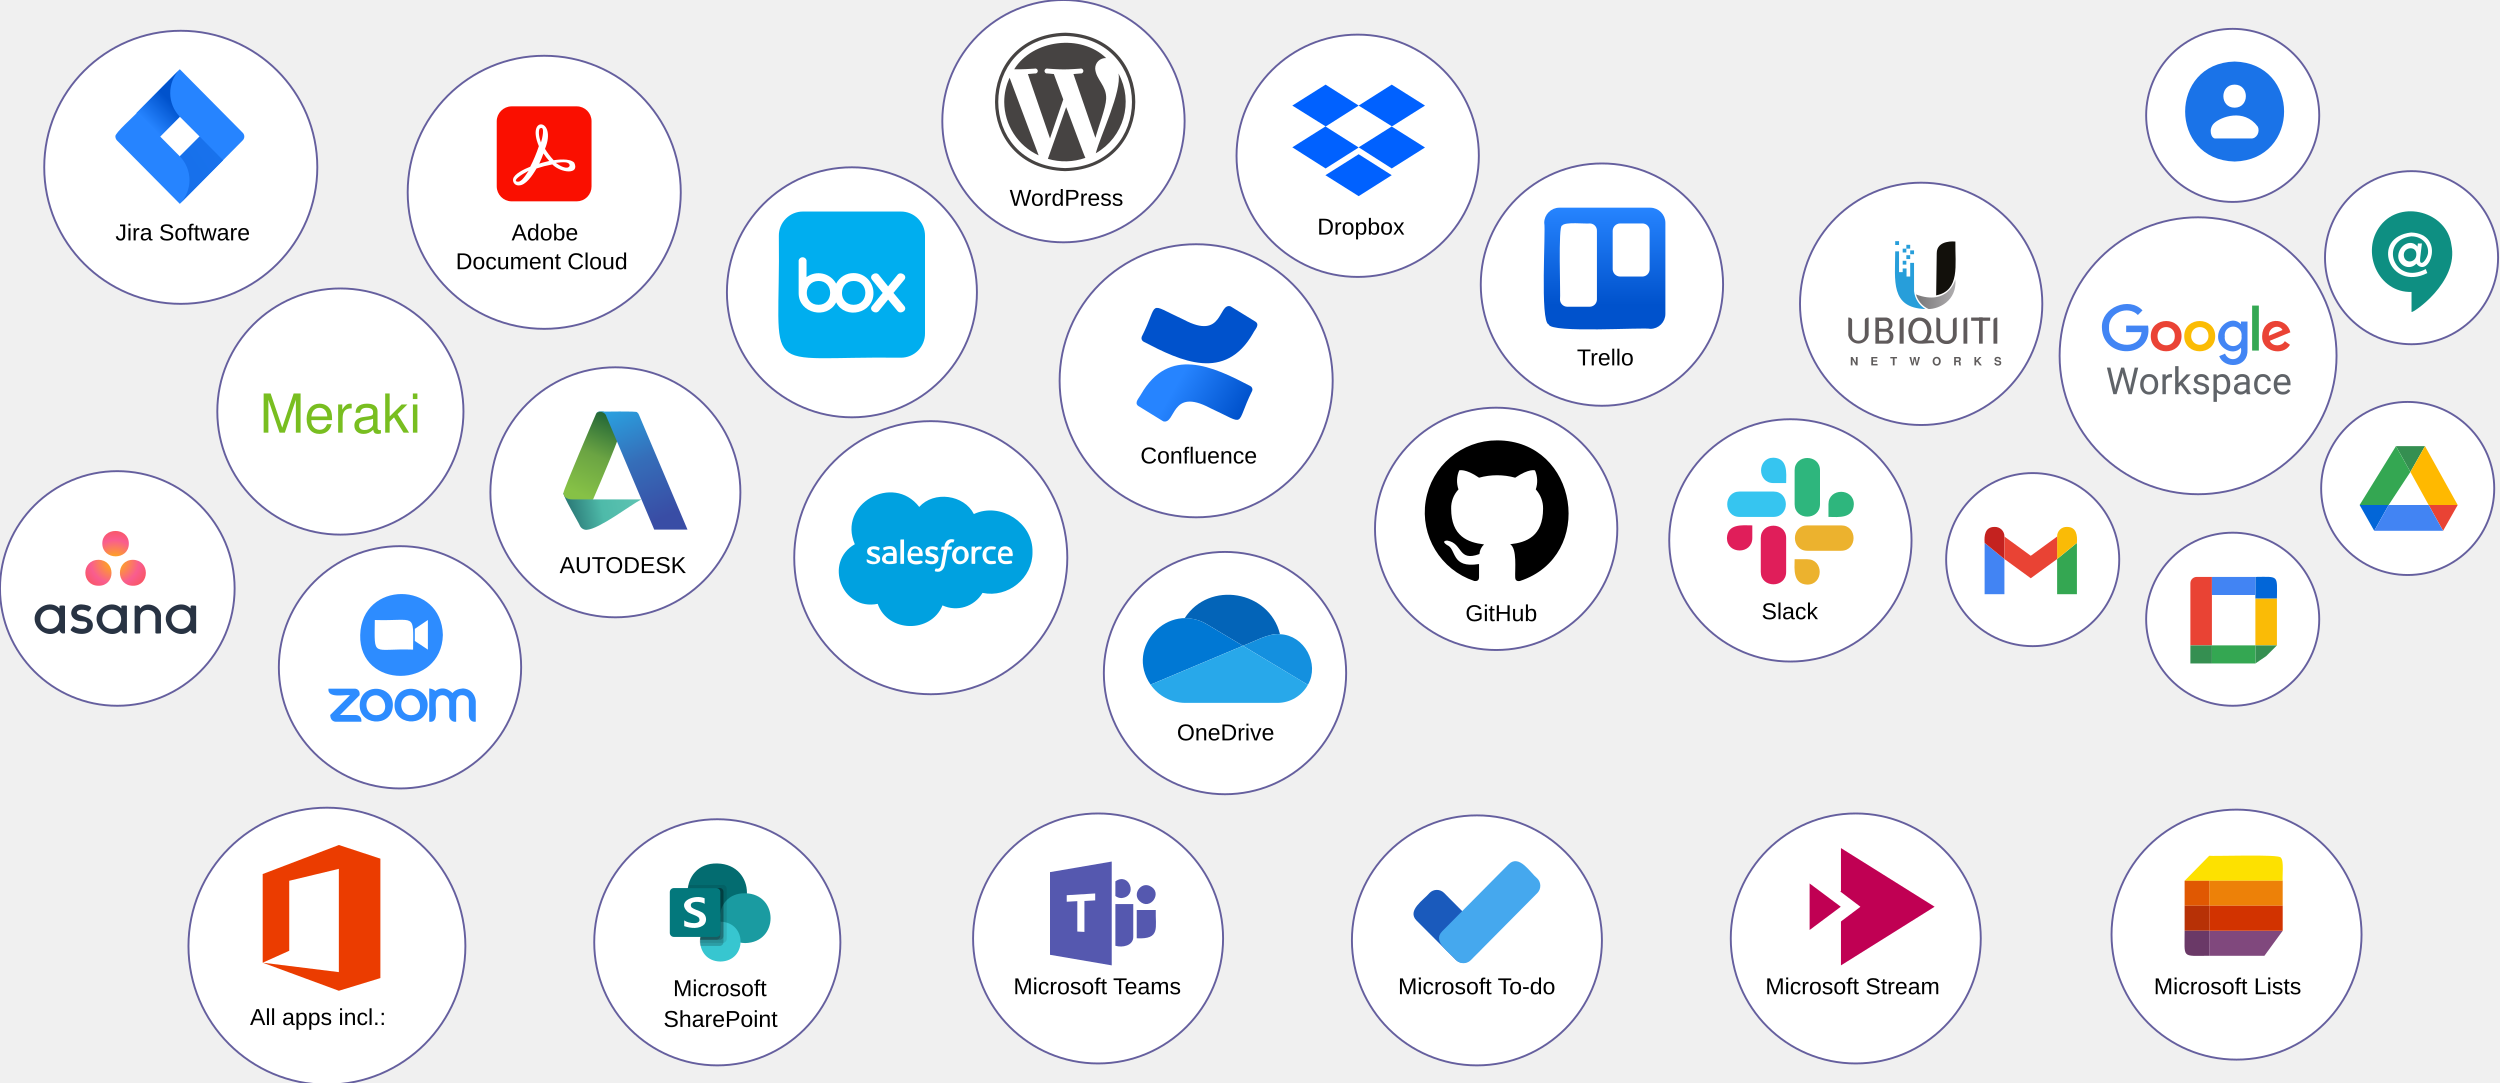
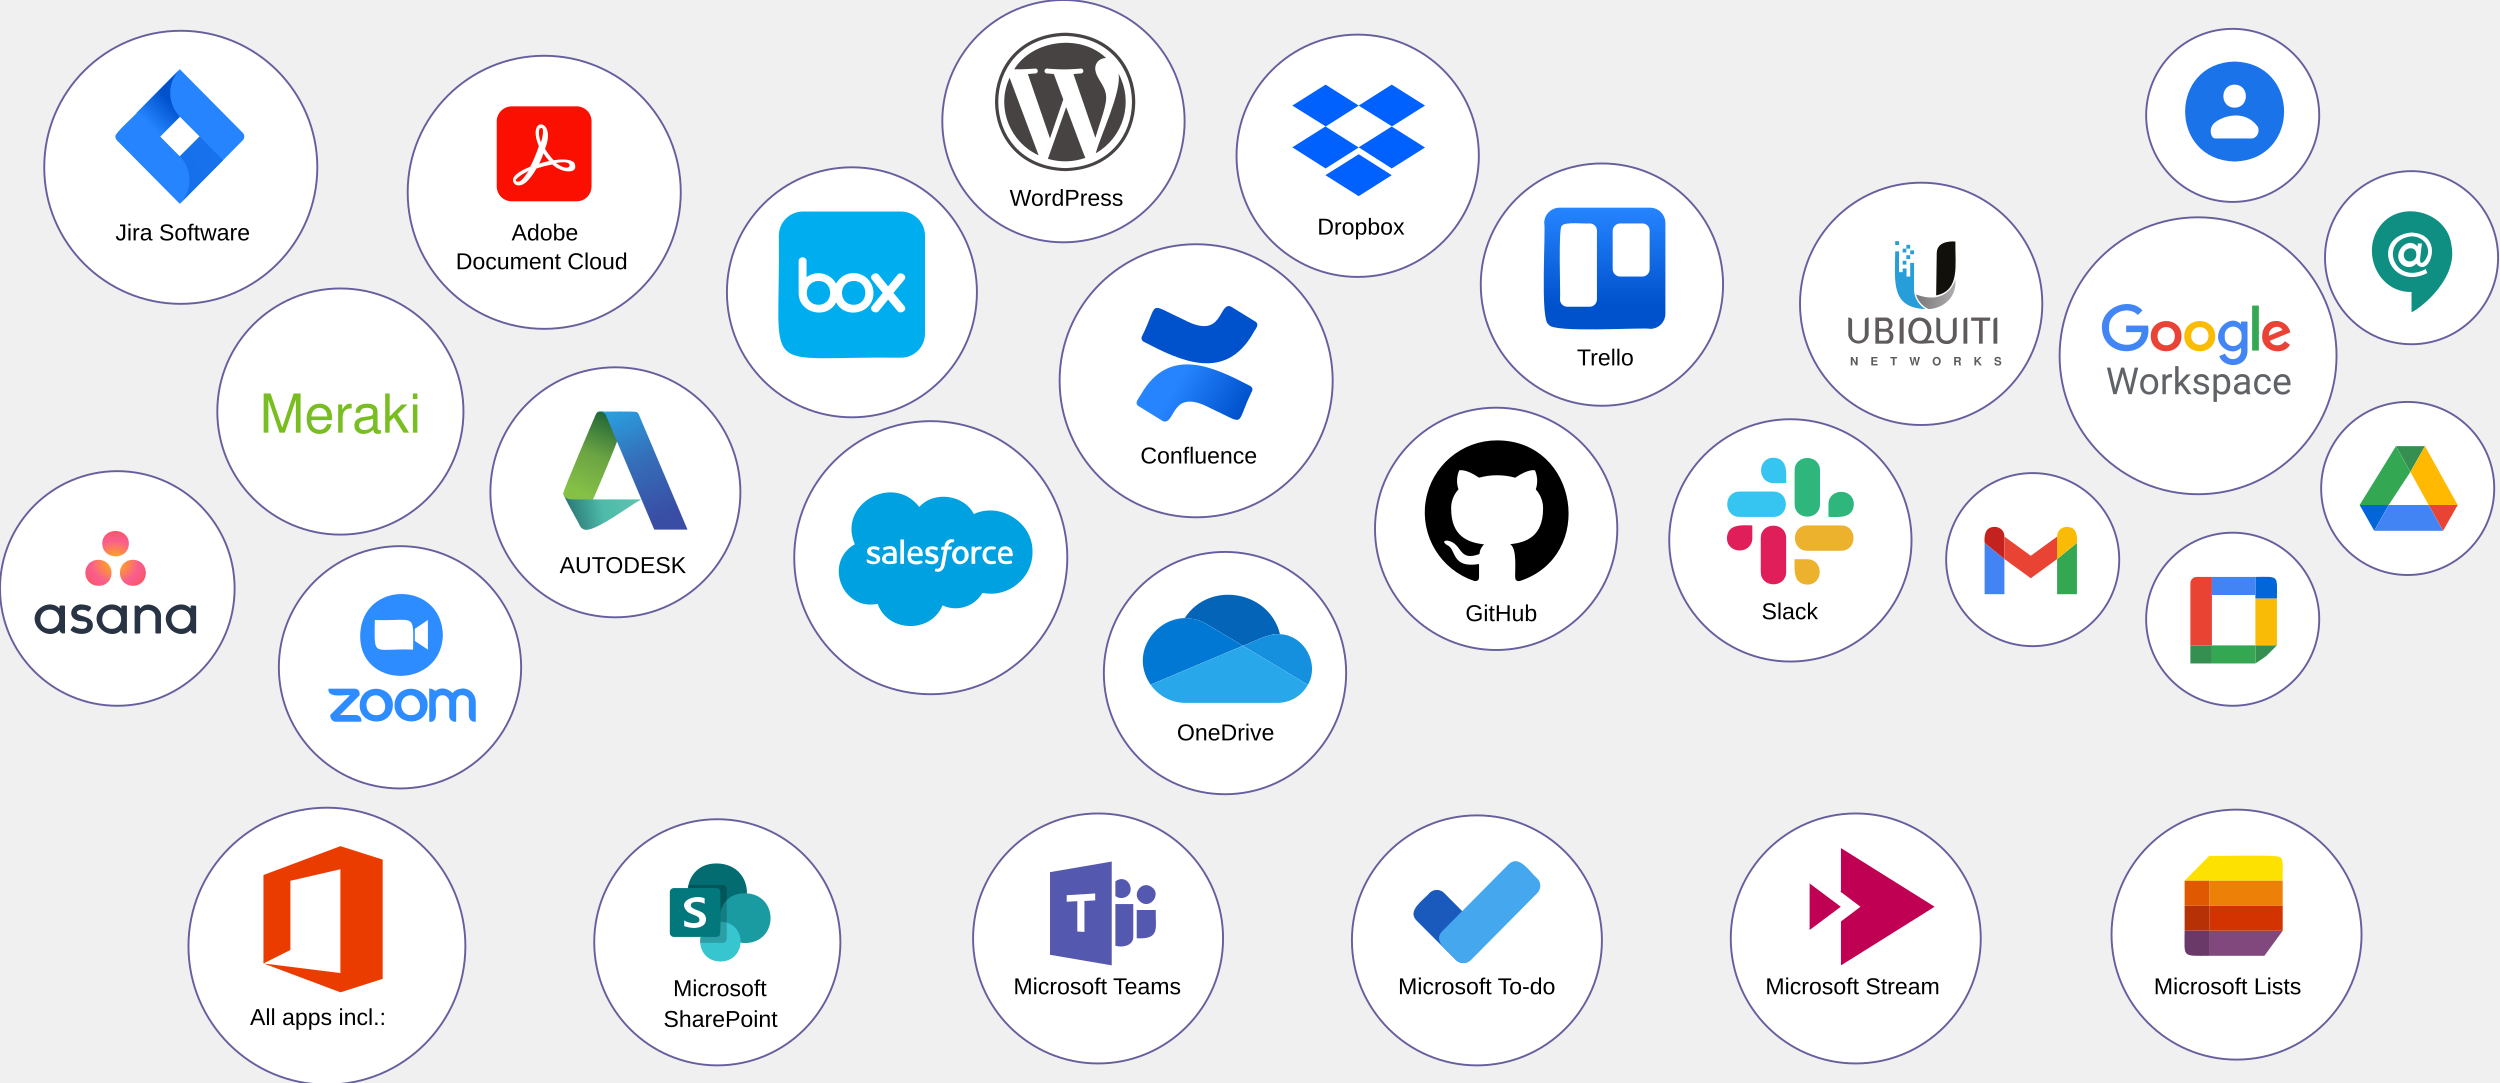
<svg xmlns="http://www.w3.org/2000/svg" xmlns:xlink="http://www.w3.org/1999/xlink" viewBox="0 0 1300 563">
  <defs>
    <linearGradient id="a" x1="650.8" x2="611.4" y1="340.8" y2="363.4" gradientTransform="matrix(1 0 0 -1 0 564)" gradientUnits="userSpaceOnUse">
      <stop stop-color="#0052cc" offset=".2" />
      <stop stop-color="#2684ff" offset="1" />
    </linearGradient>
    <linearGradient id="i" x1="16847" x2="18212" y1="-18227" y2="-19793" xlink:href="#a" />
    <linearGradient id="h" x1="91.7" x2="77.3" y1="513.8" y2="499.5" xlink:href="#a" />
    <linearGradient id="g" x1="-239.3" x2="257.8" y1="258.6" y2="577.6" xlink:href="#a" />
    <linearGradient id="e" x1="295.7" x2="330" y1="297.4" y2="304.2" gradientTransform="matrix(1 0 0 -1 0 564)" gradientUnits="userSpaceOnUse">
      <stop stop-color="#2b7a77" offset="0" />
      <stop stop-color="#4ebaa9" offset=".5" />
      <stop stop-color="#5cc2b1" offset="1" />
    </linearGradient>
    <linearGradient id="d" x1="318" x2="301" y1="347.3" y2="307.3" gradientTransform="matrix(1 0 0 -1 0 564)" gradientUnits="userSpaceOnUse">
      <stop stop-color="#236736" offset="0" />
      <stop stop-color="#6ba443" offset=".5" />
      <stop stop-color="#86c146" offset="1" />
    </linearGradient>
    <linearGradient id="c" x1="318.6" x2="343.6" y1="354.1" y2="294.5" gradientTransform="matrix(1 0 0 -1 0 564)" gradientUnits="userSpaceOnUse">
      <stop stop-color="#29a5e3" offset="0" />
      <stop stop-color="#356eb9" offset=".5" />
      <stop stop-color="#394da5" offset="1" />
    </linearGradient>
    <linearGradient id="b" x1="834.4" x2="834.4" y1="392.7" y2="456" xlink:href="#a" />
    <linearGradient id="j" x1="996.3" x2="1016.8" y1="411" y2="411" gradientTransform="matrix(1 0 0 -1 0 564)" gradientUnits="userSpaceOnUse">
      <stop stop-color="#787677" offset="0" />
      <stop stop-color="#afadaf" offset="1" />
    </linearGradient>
    <radialGradient id="f" cx="47.6" cy="486.3" r="1" gradientTransform="matrix(21.04 0 0 -18.94 -941.8 9502.8)" gradientUnits="userSpaceOnUse">
      <stop stop-color="#ffb900" offset="0" />
      <stop stop-color="#f95d8f" offset=".6" />
      <stop stop-color="#f95353" offset="1" />
    </radialGradient>
-     <style>circle{fill:white;}.c2{fill:url(#a)}.c3{fill:url(#i)}.c4{fill:#2684ff}.c5{fill:url(#h)}.c6{fill:url(#g)}.c7{fill:#fa0f00}.c8{fill:#fff}.c9{fill:#283343}.c10{fill:url(#f)}.c12{fill:url(#e)}.c13{fill:url(#d)}.c14{fill:url(#c)}.c15{fill:#00aeef}.c16{fill:#78be20;font-family:Helvetica;font-size:28px}.c17{fill:#0061ff}.c18{fill:#4285f4}.c19{fill:#ea4335}.c20{fill:#fbbc04}.c21{fill:#34a853}.c22{fill:#5f6368;font-family:Roboto,Arial;font-size:19.5px}.c23{fill:#1a73e8}.c25{fill:#0e8f82}.c27{fill:#358f51}.c28{fill:#e94334}.c29{fill:#0266d8}.c30{fill:#34a752}.c31{fill:#ffb900}.c32{fill:#4284f3}.c34{fill:#fabb06}.c36{fill:#c4221f}.c38{fill:#eb3c00}.c39{fill:#036c70}.c40{fill:#1a9ba1}.c41{fill:#37c6d0}.c42,.c43{opacity:.1;isolation:isolate}.c43{opacity:.2}.c44{fill:#03787c}.c45{fill:#5558af}.c46{fill:#0364b8}.c47{fill:#0078d4}.c48{fill:#1490df}.c49{fill:#28a8ea}.c50{fill:#00a1e0}.c52{fill:#36c5f0}.c52,.c53,.c54,.c55,.c62,.c63,.c64{fill-rule:evenodd}.c53{fill:#2eb67d}.c54{fill:#ecb22e}.c55{fill:#e01e5a}.c56{fill:url(#b)}.c58{fill:#464342}.c59{fill:#2d8cff}.c60{fill:#5f5a5b}.c61,.c62{fill:#279eda}.c63{fill:url(#j)}.c64{fill:#12100b}.c65{fill:#5e5b5b;font-size:6px;font-family:Helvetica;font-weight:700;letter-spacing:2.3px}.c67{fill:#1a5abc}.c68{fill:#45a8ee}.c69{fill:#c00053}.c70{fill:#fde100}.c71{fill:#80487d}.c72{fill:#ed8108}.c73{fill:#e05802}.c74{fill:#d23300}.c75{fill:#b73106}.c76{fill:#6a3967}circle{stroke:#655f9e}text{font-size:12px;font-family:Arial}</style>
+     <style>circle{fill:#fff;stroke:#655f9e}.c2{fill:url(#a)}.c3{fill:url(#i)}.c4{fill:#2684ff}.c5{fill:url(#h)}.c6{fill:url(#g)}.c7{fill:#fa0f00}.c8{fill:#fff}.c9{fill:#283343}.c10{fill:url(#f)}.c12{fill:url(#e)}.c13{fill:url(#d)}.c14{fill:url(#c)}.c15{fill:#00aeef}.c16{fill:#78be20;font-family:Helvetica;font-size:28px}.c17{fill:#0061ff}.c18{fill:#4285f4}.c19{fill:#ea4335}.c20{fill:#fbbc04}.c21{fill:#34a853}.c22{fill:#5f6368;font-family:Roboto,Arial;font-size:19.5px}.c23{fill:#1a73e8}.c25{fill:#0e8f82}.c27{fill:#358f51}.c28{fill:#e94334}.c29{fill:#0266d8}.c30{fill:#34a752}.c31{fill:#ffb900}.c32{fill:#4284f3}.c34{fill:#fabb06}.c36{fill:#c4221f}.c38{fill:#eb3c00}.c39{fill:#036c70}.c40{fill:#1a9ba1}.c41{fill:#37c6d0}.c42{opacity:.2;isolation:isolate}.c44{fill:#03787c}.c45{fill:#5558af}.c46{fill:#0364b8}.c47{fill:#0078d4}.c48{fill:#1490df}.c49{fill:#28a8ea}.c50{fill:#00a1e0}.c52{fill:#36c5f0}.c52,.c53,.c54,.c55,.c62,.c63,.c64{fill-rule:evenodd}.c53{fill:#2eb67d}.c54{fill:#ecb22e}.c55{fill:#e01e5a}.c56{fill:url(#b)}.c58{fill:#464342}.c59{fill:#2d8cff}.c60{fill:#5f5a5b}.c61,.c62{fill:#279eda}.c63{fill:url(#j)}.c64{fill:#12100b}.c65{fill:#5e5b5b;font-size:6px;font-family:Helvetica;font-weight:700;letter-spacing:2.3px}.c67{fill:#1a5abc}.c68{fill:#45a8ee}.c69{fill:#c00053}.c70{fill:#fde100}.c71{fill:#80487d}.c72{fill:#ed8108}.c73{fill:#e05802}.c74{fill:#d23300}.c75{fill:#b73106}.c76{fill:#6a3967}text{font-size:12px;font-family:Arial}</style>
  </defs>
  <circle cx="283" cy="100" r="71" />
  <circle cx="443" cy="152" r="65" />
  <circle cx="61" cy="306" r="61" />
  <circle cx="553" cy="63" r="63" />
  <circle cx="706" cy="81" r="63" />
  <circle cx="208" cy="347" r="63" />
  <circle cx="833" cy="148" r="63" />
  <circle cx="931" cy="281" r="63" />
  <circle cx="778" cy="275" r="63" />
  <circle cx="622" cy="198" r="71" />
  <circle cx="999" cy="158" r="63" />
  <circle cx="373" cy="490" r="64" />
  <circle cx="768" cy="489" r="65" />
  <circle cx="571" cy="488" r="65" />
  <circle cx="965" cy="488" r="65" />
  <circle cx="1163" cy="486" r="65" />
  <circle cx="484" cy="290" r="71" />
  <circle cx="94" cy="87" r="71" />
  <circle cx="320" cy="256" r="65" />
  <circle cx="177" cy="214" r="64" />
  <circle cx="170" cy="492" r="72" />
  <circle cx="1143" cy="185" r="72" />
  <circle cx="1161" cy="60" r="45" />
  <circle cx="1254" cy="134" r="45" />
  <circle cx="1161" cy="322" r="45" />
  <circle cx="1057" cy="291" r="45" />
  <circle cx="1252" cy="254" r="45" />
  <circle cx="637" cy="350" r="63" />
-   <text transform="translate(60 125)">Jira Software</text>
-   <text transform="translate(593 241)">Confluence</text>
-   <text transform="translate(525 107)">WordPress</text>
-   <text transform="translate(685 122)">Dropbox</text>
-   <text transform="translate(762 323)">GitHub</text>
-   <text transform="translate(291 298)">AUTODESK</text>
-   <text transform="translate(266 125)">Adobe</text>
-   <text transform="translate(237 140)">Document Cloud</text>
-   <text transform="translate(820 190)">Trello</text>
-   <text transform="translate(612 385)">OneDrive</text>
-   <text transform="translate(916 322)">Slack</text>
-   <text transform="translate(130 533)">All apps incl.:</text>
-   <text transform="translate(350 518)">Microsoft</text>
-   <text transform="translate(345 534)">SharePoint</text>
-   <text transform="translate(527 517)">Microsoft Teams</text>
-   <text transform="translate(727 517)">Microsoft To-do</text>
-   <text transform="translate(918 517)">Microsoft Stream</text>
-   <text transform="translate(1120 517)">Microsoft Lists</text>
-   <text class="c16" transform="translate(135 225)">Meraki</text>
-   <text class="c22" transform="translate(1095 205)">Workspace</text>
-   <text class="c65" transform="translate(962 190)">N E T W O R K S</text>
+   <text x="60" y="125">Jira Software</text>
+   <text x="593" y="241">Confluence</text>
+   <text x="525" y="107">WordPress</text>
+   <text x="685" y="122">Dropbox</text>
+   <text x="762" y="323">GitHub</text>
+   <text x="291" y="298">AUTODESK</text>
+   <text x="266" y="125">Adobe</text>
+   <text x="237" y="140">Document Cloud</text>
+   <text x="820" y="190">Trello</text>
+   <text x="612" y="385">OneDrive</text>
+   <text x="916" y="322">Slack</text>
+   <text x="130" y="533">All apps incl.:</text>
+   <text x="350" y="518">Microsoft</text>
+   <text x="345" y="534">SharePoint</text>
+   <text x="527" y="517">Microsoft Teams</text>
+   <text x="727" y="517">Microsoft To-do</text>
+   <text x="918" y="517">Microsoft Stream</text>
+   <text x="1120" y="517">Microsoft Lists</text>
+   <text class="c16" x="135" y="225">Meraki</text>
+   <text x="1095" y="205" class="c22">Workspace</text>
+   <text class="c65" x="962" y="190">N E T W O R K S</text>
  <path class="c2" d="M593.3 205.1c-.9 1.8-3.7 4.3-1.4 6l13 8c6.7 1.7 3.7-17.9 24.4-6.9 19.6 9 12.6 9.7 21.8-8.9a2 2 0 00-1-2.6c-19.5-10.2-42.3-20.9-56.8 4.4z" />
  <path class="c3" d="M651.6 173.3c.8-1.8 3.7-4.3 1.3-6l-13-8c-6.6-2-3.6 18-24.4 6.9-19.6-9-12.5-9.6-21.8 8.9a2.1 2.1 0 001 2.6c19.5 10.2 42.4 20.9 56.9-4.4z" />
  <path class="c4" d="M126.2 69L93.5 36 71.1 58.7C70.3 59.9 59.4 69.4 60 71a3.2 3.2 0 00.8 2l32.7 33 22.8-23 9.9-10a2.8 2.8 0 000-4zM93.5 81.3L83.3 71l10.2-10.3L103.8 71z" />
  <path class="c5" d="M93.5 60.7a17.8 17.8 0 01-.1-24.6L71 58.7 83.2 71z" />
  <path class="c6" d="M103.8 71L93.5 81.3a17.7 17.7 0 010 24.7L116 83.3z" />
  <path class="c7" d="M258.3 63a7.8 7.8 0 017.7-7.7h33.9a7.7 7.7 0 017.7 7.7v33.9a7.7 7.7 0 01-7.7 7.8H266a7.8 7.8 0 01-7.7-7.8z" />
  <path class="c8" d="M298.6 84.6c-2.4-2.5-9.1-1.5-10.7-1.3a36.8 36.8 0 01-4.5-5.9c6.5-15.8-10-17.6-3.2-1.4a71.3 71.3 0 01-4.5 10.7c-2.8 1.1-8.5 3.7-8.9 6.5a2.8 2.8 0 003.1 3.2c3.4 0 6.8-4.8 9.1-8.8a58 58 0 018.2-2.1c4.6 4.6 14.4 5.4 11.4-.9zm-2.4 1.6c-1 2.5-5.6-.3-7.2-1.5 1.2 0 7.3-1.4 7.2 1.5zm-15.6-19.3c3.2-2.2 1.2 5.9.7 7.2-1.4-3.7-1.2-6.3-.7-7.2zm-.2 18.2a49.3 49.3 0 002.2-5.3 28.8 28.8 0 003 3.9c0 .1-2.9.6-5.2 1.4zm-5.5 3.7c-2.4 3.7-4.3 6.3-6.2 5.6s2.3-3.6 6.2-5.6z" />
  <path class="c9" d="M25.9 327c-6.6 0-6.6-9.9 0-10s6.5 10 0 10zm5 .6c0 .5.8 1.8 1.8 1.8s1.1.1 1.1-.5v-13.6c0-.8-2-.3-2.4-.4a.5.5 0 00-.5.4v1.1c-4.4-4.8-13.2-.7-12.9 5.6s8.6 10.4 12.9 5.6zm7.6-1.9c1.9 1.4 6.3 2.3 6.8-.5s-2.9-1.8-4.8-2.4c-6-1.9-3.5-8.9 2.1-8.5 1.5.1 4.9.6 4.8 2l-1.1 1.5a.5.5 0 01-.6.2c-1-1.2-5.9-1.5-5.7.7s8.4 1.2 8.3 6.5-8.2 5.4-11.4 2.7a.5.5 0 01-.1-.6c.3-.3 1.2-2.1 1.7-1.6zm24.6 1.9c0 .5.8 1.8 1.8 1.8s1.1.1 1.1-.5v-13.6c0-.8-2-.3-2.4-.4a.5.5 0 00-.5.4v1.1c-4.4-4.8-13.2-.7-12.9 5.6s8.6 10.4 12.9 5.6zm-5-.6c-6.6 0-6.6-9.9 0-10s6.5 10 0 10zm25.6 1.1V321c.7-5.7-7.6-9-10.8-4.6a1.6 1.6 0 00-1.8-1.5c-.4 0-1.1-.1-1.1.4V329c0 .8 2 .3 2.4.4s.5-.2.5-.4v-8.1c-.1-5 8-5 7.9 0v8.1c0 .8 2.1.3 2.5.4a.4.4 0 00.4-.4v-.9zm15.4-.5c0 .5.8 1.8 1.8 1.8s1.1.1 1.1-.5v-13.6a.5.5 0 00-.5-.4c-.4.1-2.4-.4-2.4.4v1.1c-4.4-4.8-13.2-.7-12.9 5.6s8.6 10.4 12.9 5.6zm-5-.6c-6.6 0-6.6-9.9 0-10s6.5 10 0 10z" />
  <path class="c10" d="M69.1 291.1c-9 .1-9 13.4 0 13.5s9-13.4 0-13.5zm-17.9 0c-9.1.1-9.1 13.4 0 13.5s9-13.4 0-13.5zm15.8-8.4c0 8.8-13.7 8.8-13.8 0s13.8-8.8 13.8 0z" />
  <path class="c12" d="M305.1 275.5a3.7 3.7 0 01-3.6-2.2c-.5-1.4-9.1-15.8-8.5-17l12.5.6 2.9 2.8h25.1c-5.7 2.9-21.8 15.4-28.4 15.8z" />
  <path class="c13" d="M308.4 259.7h-10.8c-3.3 0-4.6-1.7-4.6-3.4s16.3-39.7 17-41.2 2.6-1 3.8-1l10.9 4.1c-1.8 8-12.9 33.6-16.3 41.5z" />
  <path class="c14" d="M340.2 275.4l-24.9-58.9c-.6-2.6-4.6-3.3-5.7-.7a2.7 2.7 0 012.8-1.8c.6.2 19.2-.4 18.9.4a2.8 2.8 0 011 1.4l25.2 59.6z" />
  <path class="c15" d="M468.4 186c-75.4-1-62.4 12-63.4-63.4a12.5 12.5 0 0112.6-12.6h50.8a12.5 12.5 0 0112.6 12.6v50.8a12.5 12.5 0 01-12.6 12.6z" />
  <path class="c8" d="M443.9 142a10.1 10.1 0 00-9.1 5.5 10.5 10.5 0 00-15.4-3.4v-8.7a2.1 2.1 0 00-4.1 0v17.1c0 10.5 14.8 13.9 19.5 4.7 4.7 9.3 19.6 5.8 19.4-4.9a10.3 10.3 0 00-10.3-10.3zm-18.3 16.5c-8.1 0-8.1-12.3 0-12.4s8.1 12.4 0 12.4zm18.3 0c-8.1 0-8.1-12.3 0-12.4s8.1 12.4 0 12.4z" />
  <path class="c8" d="M470.3 159.2l-5.7-6.9 5.7-6.9c1.7-2.2-2-4.5-3.6-2.5l-4.9 6-4.8-6c-1.6-2-5.3.3-3.6 2.5l5.6 6.9-5.6 6.9c-1.7 2.2 2 4.5 3.6 2.5l4.8-5.9 4.9 5.9c1.6 2 5.3-.3 3.6-2.5z" />
  <path class="c17" d="M706.5 54.9l-17.2 10.9 17.2 10.9-17.2 10.9-17.3-11 17.3-10.9L672 54.9 689.3 44zm-17.3 36.2l17.3-10.9 17.2 10.9-17.2 10.9zm17.3-14.5l17.3-10.9-17.3-10.8L723.7 44 741 54.9l-17.3 10.9L741 76.7l-17.3 10.9z" />
  <path class="c18" d="M1105.6 172.7v-3.4h11.4c2.8 17.4-23.7 17.8-24 1.1-.5-10.6 14.2-16.4 21.1-9l-2.4 2.4c-5.1-5.3-15.5-1.2-15 6.6-.5 10.1 15.8 12.6 16.9 2.3z" />
  <path class="c19" d="M1134.4 174.8c0 10.5-16 10.5-16 0s16.1-10.5 16 0zm-3.5 0c.1-6.3-9-6.3-9 0s9.1 6.4 9 0z" />
  <path class="c20" d="M1151.9 174.8c0 10.5-16.1 10.5-16.1 0s16.1-10.5 16.1 0zm-3.5 0c.1-6.3-9-6.3-9 0a4.5 4.5 0 109 0z" />
  <path class="c18" d="M1168.7 167.3v14.3c.6 10.1-12.3 10.4-14.7 3.6l3-1.3c2.2 5 9.4 3.1 8.3-3h-.1c-4 4.5-12.1.1-11.8-6.1s7.7-10.7 11.8-6.3h.1v-1.3h3.4zm-3.1 7.6a4.4 4.4 0 10-8.7 0 4.4 4.4 0 108.7 0z" />
  <path class="c21" d="M1174.6 158.9h-3.5v23.4h3.5z" />
  <path class="c19" d="M1188.1 177.4l2.7 1.9c-3.5 6-14.8 3.8-14.5-4.5.2-10.2 12.8-10.2 14.7-2l-10.7 4.4c1.4 3.2 6.2 3.1 7.8.2zm-8.3-2.8l7.1-3c-1.7-3.2-7.3-1.6-7.1 3z" />
  <path class="c23" d="M1162 84c34.3-.9 34.3-51.1 0-52-34.3.9-34.3 51.1 0 52z" />
-   <path class="c8" d="M1162 56c7.8 0 7.8-12 0-12s-7.8 12 0 12zM1170.2 72h-18c-2.4.4-4.1-4.9-.8-8s15.4-7.9 22.6 1.8c1.4 2.7-.5 6.6-3.8 6.2z" />
+   <path class="c8" d="M1162 56c7.8 0 7.8-12 0-12s-7.8 12 0 12zm8.2 16h-18c-2.4.4-4.1-4.9-.8-8s15.4-7.9 22.6 1.8c1.4 2.7-.5 6.6-3.8 6.2z" />
  <path class="c25" d="M1274.7 127.2c-2.3-17.1-26.1-23.6-36.8-10s-1.2 35.2 16.1 34.6v10.4c.1 1.1 24.9-15.3 20.7-35z" />
  <path class="c8" d="M1259.4 126.6l-.9 7.5c0 .9-.4 2.6.8 2.6s3.4-3.6 3.3-5.7c.1-4.9-4-8.2-8.8-8.1-17.2 2.2-8.8 25.9 7.6 17l.8 2.1c-19.7 9.9-29.9-18.7-8.4-21.1 18.2.7 9.4 24.5 2.7 16.2-3.5 3.9-9.8.9-9.4-4.3s6.5-8.9 10-4.6l.2-1.6zm-2.9 5.5c-.1-4.6-7-3.6-6.5.9s6.7 3.6 6.5-.9z" />
  <path class="c27" d="M1245.9 232l7.5 13.4 7.6-13.4z" />
  <path class="c28" d="M1262.9 262.6l7.5 13.4 7.6-13.4z" />
  <path class="c29" d="M1227 262.6l7.6 13.4 7.5-13.4z" />
  <path class="c30" d="M1227 262.6h15.1l11.3-17.2-7.5-13.4z" />
  <path class="c31" d="M1253.4 245.4l9.5 17.2h15.1l-17-30.6" />
  <path class="c32" d="M1234.6 276h35.8l-7.5-13.4h-20.8z" />
  <path class="c28" d="M1142.2 300h8v35.6H1139v-32.4a3.3 3.3 0 013.2-3.2z" />
  <path class="c34" d="M1184 311.2h-11.2v24.4h11.2z" />
  <path class="c29" d="M1184 311.2h-11.2V300c12.3-.1 11.3-1.1 11.2 11.2z" />
-   <path class="c27" d="M1150.2 335.6H1139v9.4h11.2zM1178.4 341.2l-5.6 3.8v-9.4h11.2z" />
+   <path class="c27" d="M1150.2 335.6H1139v9.4h11.2zm28.2 5.6l-5.6 3.8v-9.4h11.2z" />
  <path class="c30" d="M1172.8 335.6h-22.6v9.4h22.6z" />
-   <path class="c32" d="M1172.8 300h-22.6v9.4h22.6zM1042.3 309H1032v-26.7l10.3 8.4z" />
+   <path class="c32" d="M1172.8 300h-22.6v9.4h22.6zm-130.5 9H1032v-26.7l10.3 8.4z" />
  <path class="c30" d="M1069.7 309h10.3v-26.7l-10.3 8.4z" />
  <path class="c34" d="M1069.7 290.7V279a4.9 4.9 0 015.2-5c4.9 0 5.4 4.5 5.1 8.3z" />
  <path class="c36" d="M1042.3 290.7l-10.3-8.4c-.3-3.8.2-8.3 5.1-8.3a4.9 4.9 0 015.2 5z" />
  <path class="c28" d="M1069.7 290.7l-13.7 10-13.7-10V279l13.7 10 13.7-10z" />
  <path d="M778.5 229a37.5 37.5 0 00-11.9 73.1c1.9.3 2.5-.8 2.5-1.8v-7c-14.9 2.4-11.5-7.9-16.7-9.9-3.4-2.3.2-2.3.2-2.3 8.2 1.4 5.4 11.2 16.7 7a7.6 7.6 0 012.4-5c-8.4-1-17.1-4.2-17.1-18.6a14.2 14.2 0 013.8-10 13.7 13.7 0 01.4-9.9s3.2-1.1 10.3 3.8a35.3 35.3 0 0118.8 0c7.2-4.9 10.3-3.8 10.3-3.8a13.7 13.7 0 01.4 9.9 14.4 14.4 0 013.8 10c0 14.4-8.7 17.6-17.1 18.5 3.7 2.3 2.4 13.3 2.6 17.3 0 1 .6 2.2 2.5 1.8 39.6-13 30.4-73.1-11.9-73.1z" />
-   <path class="c38" d="M136.6 500.6v-46.1l39.6-15.1 21.6 7.1v62.1l-21.6 6.6-39.6-14.6 39.6 4.9v-53.7l-25.8 6.2v36.4" />
+   <path class="c38" d="M137 501v-46l40-15 22 7v62l-22 7-40-15 40 5v-54l-26 6v36" />
  <path class="c39" d="M373 479.3c20.6-.5 20.5-29.8 0-30.3s-20.6 29.8 0 30.3z" />
  <path class="c40" d="M387.5 490.4c17.6-.3 17.6-25.6 0-25.9s-17.5 25.6 0 25.9z" />
  <path class="c41" d="M374.6 500c14-.2 14-20.5 0-20.7s-14 20.5 0 20.7z" />
  <path class="c42" d="M375.7 460.2h-17.8c-3.1 9.9 6.2 20.2 16.4 19-5.8 0-10.9 5.3-10.3 11.1h11.7a2.1 2.1 0 002.2-2.1v-26a2.1 2.1 0 00-2.2-2.1z" />
-   <path class="c43" d="M374.1 461.8h-16.6c-1.8 9.5 7.3 18.5 16.8 17.4-6.4 0-11.8 6.4-10.1 12.7h9.9a2 2 0 002.1-2.1v-26a2 2 0 00-2.1-2.1z" />
-   <path class="c43" d="M374.1 461.8h-16.6c-1.8 9.5 7.3 18.5 16.8 17.4a10.5 10.5 0 00-10.3 9.5h10.1a2 2 0 002.1-2.1v-22.7a2 2 0 00-2.1-2.1z" />
-   <path class="c43" d="M372.4 461.8h-14.9c-1.8 9.5 7.3 18.5 16.8 17.4a10.5 10.5 0 00-10.3 9.5h8.4a2.1 2.1 0 002.2-2.1v-22.7a2.1 2.1 0 00-2.2-2.1z" />
  <path class="c44" d="M350.5 461.8h21.9a2.1 2.1 0 012.2 2.1c-.2.3.6 23.5-.6 22.7a2.3 2.3 0 01-1.6.6h-21.9a2.1 2.1 0 01-2.2-2.1v-21.2a2.1 2.1 0 012.2-2.1z" />
  <path class="c8" d="M357.6 474.2c-6.1-5.7 3.9-9.3 8.8-7.1v2.9c-1.8-1.4-8.6-1.9-6.9 1.7 1.4 1.3 3.9 1.7 5.7 2.8a4.2 4.2 0 011.1 6.1c-2.6 2.7-7.2 2.1-10.5 1v-3c1.9 1.6 9.6 2.7 7.6-1.4-1.5-1.4-4-1.7-5.8-3z" />
  <path class="c45" d="M592.6 468.6c5.6 5.3 12.4-4.7 5.3-7.9-4.7-2.2-9.2 4.3-5.3 7.9zm-1.5 4.6v14.7c12.6.7 9.6-5.7 9.9-14.7zm-8-6.2c8.9-.7 4.2-13.8-3.1-8.7v7.6a5.1 5.1 0 003.1 1.1zm-3.1 24.8c3.6 1.1 9.4 0 9.3-4.7v-17H580v21.7zm-34 4.7l32.1 5.5v-54l-32.1 5.5z" />
  <path class="c8" d="M569.5 464.6l-14.8.9v3.4l5.5-.3v15.8l3.7.2v-16.1l5.6-.3z" />
  <path class="c46" d="M627.9 324.8l18.4 11c5.1-1.8 13.7-6.8 19.3-6-5.5-22.8-37-28.1-49.6-8.3a21.8 21.8 0 0111.9 3.3z" />
  <path class="c47" d="M627.9 324.8c-20.2-12.4-43.1 11.8-29.6 31.2l48-20.2z" />
  <path class="c48" d="M665.6 329.8c-5.6-.8-14.2 4.2-19.3 6l33.8 20.3c6.3-10.9-1.9-25.9-14.5-26.3z" />
  <path class="c49" d="M664.5 346.7l-18.2-10.9-48 20.2a22 22 0 0018 9.5h48.1a18.1 18.1 0 0015.7-9.4z" />
  <path class="c50" d="M478 263.6c7.6-8.5 23.3-6.4 28.4 3.7 13.8-6.4 30.9 4.5 30.5 19.8.2 13.5-12.8 24-26 21.2a16.2 16.2 0 01-20.8 6.5c-6 14.7-28.5 14.2-33.7-.8-18.7 3.8-28.2-21.7-11.9-31-9.1-20.9 19.9-37.1 33.5-19.4z" />
-   <path class="c8" d="M450.7 292.1c1.7 2.1 7.2 1.8 7-1.6 0-1.6-1.6-2.2-3-2.6s-2.8-2.1-.6-2.3a7.1 7.1 0 012.6.6s.2.2.3 0 .6-1.2.3-1.4c-2-1.3-6.5-1.1-6.4 2s4.4 2.1 4.9 4-2.3 1.3-4.1.4-.7.4-1 .9zM481 292.1c1.7 2.1 7.2 1.8 7-1.6 0-1.6-1.6-2.2-3-2.6s-2.8-2.1-.6-2.3a7.1 7.1 0 012.6.6s.2.2.3 0 .6-1.2.3-1.4c-2-1.3-6.5-1.1-6.4 2s1.6 2.3 3.1 2.7 2.6 2.2.4 2.4a5.4 5.4 0 01-3.1-1c-.3-.2-.5 1.1-.6 1.2zM501.6 288.7c.4 4.2-4.8 4.2-4.4 0s4.8-4.1 4.4 0zm1.8-1.8c-2.3-5.8-10-2-8 3.7s10.1 1.9 8-3.7zM517.6 291.6c-2.4.3-4.7.5-4.7-2.9s2.1-3.1 4.6-2.9c0-.4.6-1 .3-1.4a7.3 7.3 0 00-4.4 0c-4.1 1.9-3 9.4 2.1 9 .8-.1 2.2 0 2.5-.7zM520.6 287.8a2.1 2.1 0 114.2 0zm5.8-1.2c-.7-2.4-3.5-3-5.5-2.2s-3.3 7.4.2 8.6c1.2.7 4.7.3 5.1-.2s-.3-1.2-.3-1.3c-1.8.1-5.2 1.3-5.3-2.3h5.8c.4-.2.3-1.1 0-2.6zM473.8 287.8a2.1 2.1 0 114.1 0zm5.8-1.2c-.7-2.4-3.5-3-5.5-2.2s-3.1 5.6-1.3 7.7 5.5 1.5 6.6.7-.4-1.2-.4-1.3c-1.7.1-5.2 1.3-5.3-2.3h5.9c.3-.1.3-1.1 0-2.6zM461.1 291.6a1.5 1.5 0 010-2.3c0-.4 3.1-.4 3.3-.2v2.6l-1.6.2a2.5 2.5 0 01-1.7-.3zm2.3-4.1c-3.9-1-7.1 4.3-2.5 5.7 1.4.3 4.3.2 5.4-.5-.3-3 1.3-9.1-3.7-8.7a7.2 7.2 0 00-3.3.8c-.3.1.3 1.2.3 1.4h.2c2.4-1 4.7-1.3 4.6 1.3zM510.6 284.5l-.1-.2a3.6 3.6 0 00-3.5.8c0-.1.2-.9-.1-.9s-1.8-.1-1.7.2v8.6c-.1.4 1.6.1 1.7.2a.2.2 0 00.2-.2c.3-2-1.1-7.3 2.2-7.2h.7c.3 0 .5-1.1.6-1.3z" />
+   <path class="c8" d="M450.7 292.1c1.7 2.1 7.2 1.8 7-1.6 0-1.6-1.6-2.2-3-2.6s-2.8-2.1-.6-2.3a7.1 7.1 0 012.6.6s.2.2.3 0 .6-1.2.3-1.4c-2-1.3-6.5-1.1-6.4 2s4.4 2.1 4.9 4-2.3 1.3-4.1.4-.7.4-1 .9zm30.3 0c1.7 2.1 7.2 1.8 7-1.6 0-1.6-1.6-2.2-3-2.6s-2.8-2.1-.6-2.3a7.1 7.1 0 012.6.6s.2.2.3 0 .6-1.2.3-1.4c-2-1.3-6.5-1.1-6.4 2s1.6 2.3 3.1 2.7 2.6 2.2.4 2.4a5.4 5.4 0 01-3.1-1c-.3-.2-.5 1.1-.6 1.2zm20.6-3.4c.4 4.2-4.8 4.2-4.4 0s4.8-4.1 4.4 0zm1.8-1.8c-2.3-5.8-10-2-8 3.7s10.1 1.9 8-3.7zm14.2 4.7c-2.4.3-4.7.5-4.7-2.9s2.1-3.1 4.6-2.9c0-.4.6-1 .3-1.4a7.3 7.3 0 00-4.4 0c-4.1 1.9-3 9.4 2.1 9 .8-.1 2.2 0 2.5-.7zm3-3.8a2.1 2.1 0 114.2 0zm5.8-1.2c-.7-2.4-3.5-3-5.5-2.2s-3.3 7.4.2 8.6c1.2.7 4.7.3 5.1-.2s-.3-1.2-.3-1.3c-1.8.1-5.2 1.3-5.3-2.3h5.8c.4-.2.3-1.1 0-2.6zm-52.6 1.2a2.1 2.1 0 114.1 0zm5.8-1.2c-.7-2.4-3.5-3-5.5-2.2s-3.1 5.6-1.3 7.7 5.5 1.5 6.6.7-.4-1.2-.4-1.3c-1.7.1-5.2 1.3-5.3-2.3h5.9c.3-.1.3-1.1 0-2.6zm-18.5 5a1.5 1.5 0 010-2.3c0-.4 3.1-.4 3.3-.2v2.6l-1.6.2a2.5 2.5 0 01-1.7-.3zm2.3-4.1c-3.9-1-7.1 4.3-2.5 5.7 1.4.3 4.3.2 5.4-.5-.3-3 1.3-9.1-3.7-8.7a7.2 7.2 0 00-3.3.8c-.3.1.3 1.2.3 1.4h.2c2.4-1 4.7-1.3 4.6 1.3zm47.2-3l-.1-.2a3.6 3.6 0 00-3.5.8c0-.1.2-.9-.1-.9s-1.8-.1-1.7.2v8.6c-.1.4 1.6.1 1.7.2a.2.2 0 00.2-.2c.3-2-1.1-7.3 2.2-7.2h.7c.3 0 .5-1.1.6-1.3z" />
  <path class="c8" d="M496.2 280.6c-2.7-.9-4.9.8-5.1 3.6-.2.1-1.5-.1-1.5.2-.4 1.8-.4 1.4 1.2 1.4l-1.3 7.2c-.2 1.6-.9 3.3-2.8 2.6.1 0-.1-.1-.2.1s-.9 1.5.2 1.5c2.8.7 4.4-1.5 4.7-4.1l1.3-7.3c.2-.1 2.1.2 2.1-.2l.2-1.2c.2-.4-1.9-.1-2-.2s.9-2.8 2.6-2.1l.2-.1c0-.1.7-1.4.4-1.4zM470.1 293c0 .4-1.6.1-1.8.2s-.1-.1-.1-.2v-12.3c-.1-.3 1.5-.1 1.7-.2a.2.2 0 01.2.2z" />
  <path class="c52" d="M922.2 238c-8.6 0-8.6 13.2 0 13.2h6.6c.1-5.4.9-12.9-6.6-13.2zm0 17.6h-17.6c-8.6 0-8.6 13.2 0 13.2h17.6c8.6 0 8.6-13.2 0-13.2z" />
  <path class="c53" d="M964 262.2c0-8.6-13.2-8.6-13.2 0v6.6c5.4.1 12.9.9 13.2-6.6zm-17.6 0v-17.6c0-8.6-13.2-8.6-13.2 0v17.6c0 8.6 13.2 8.6 13.2 0z" />
  <path class="c54" d="M939.8 304c8.6 0 8.6-13.2 0-13.2h-6.6c-.1 5.4-.9 12.9 6.6 13.2zm0-17.6h17.6c8.6 0 8.6-13.2 0-13.2h-17.6c-8.6 0-8.6 13.2 0 13.2z" />
  <path class="c55" d="M898 279.8c0 8.6 13.2 8.6 13.2 0v-6.6c-5.4-.1-12.9-.9-13.2 6.6zm17.6 0v17.6c0 8.6 13.2 8.6 13.2 0v-17.6c0-8.6-13.2-8.6-13.2 0z" />
  <path class="c56" d="M858.2 108h-47.3a7.9 7.9 0 00-7.9 7.9c.9 3.7-2.3 51.5 2.3 52.8 1.2 4.7 49.3 1.4 52.9 2.3a7.8 7.8 0 007.8-7.8v-47.3a7.9 7.9 0 00-7.8-7.9zm-27.8 47.8a3.8 3.8 0 01-3.8 3.7H815a3.8 3.8 0 01-3.8-3.7c.4-1.1-1.1-39.2 1.1-38.5 1.4-2.1 12.3-.8 14.3-1.1a3.7 3.7 0 013.8 3.8zm27.4-15.8a3.8 3.8 0 01-3.7 3.8h-11.7a3.9 3.9 0 01-3.8-3.8v-20a3.9 3.9 0 013.8-3.8h11.7a3.7 3.7 0 013.7 3.8z" />
  <path class="c58" d="M522.2 53a30.8 30.8 0 0017.9 27.8L525 40.4a29.8 29.8 0 00-2.8 12.6zm53-1.6c.3-7-5.3-9.9-5.7-15.7a5.4 5.4 0 015.7-5.5c-13.1-12.8-38.3-9.6-47.8 5.8 2.9.2 10.4-.3 10.5-.3a1.3 1.3 0 11.2 2.5l-3.6.3L546 72l6.9-20.3-4.9-13.2-3.3-.3a1.3 1.3 0 11.2-2.5s5.2.4 8.3.4 8.4-.4 8.4-.4a1.3 1.3 0 11.2 2.5l-3.6.3 11.4 33.2c1.4-5.2 5.5-15.8 5.6-20.3zm-20.8 4.3l-9.5 26.9a31.7 31.7 0 0019.5-.5c-.4-.4-9.7-25.9-10-26.4zm27.2-17.5c1.9 9.2-9.4 32.3-11.8 41.5a30.8 30.8 0 0011.8-41.5zM553.9 17c-48.7 1.3-48.6 70.7 0 72 48.6-1.3 48.6-70.7 0-72zm0 70.4c-46.4-1.3-46.4-67.6 0-68.7 46.3 1.2 46.3 67.5 0 68.7z" />
-   <path class="c59" d="M170.8 358.1h13.8s2.8.1 2.4 3.4l-10.2 10.3h7.7s3.8-.4 3.4 3.5h-13.3s-2.8.1-2.9-3.5l10.3-10.3c-2.6-.4-11.9 1.9-11.2-3.4zM230.3 330.2c-.7-28.4-42.3-28.4-43 0s42.3 28.3 43 0z" />
-   <path class="c59" d="M195.7 371.9c-6.2.2-7.1-9.3-1.1-10.3s8.6 10.2 1.1 10.3zm8.6-5.2c.1-10.3-15.2-11.8-17.1-1.7-2.1 12.3 16.7 14.2 17.1 1.7zM213.8 371.9c-6.2.2-7.1-9.3-1.1-10.3s8.6 10.2 1.1 10.3zm8.6-5.2c.1-10.3-15.2-11.8-17.1-1.7-2 12.3 16.7 14.1 17.1 1.7zM223.2 358v17.3c5.1.8 3-7.1 3.4-10.3 0 0 .2-3.5 3.6-3.5a3.5 3.5 0 013.4 3.4v7.6a3.1 3.1 0 003.6 2.8v-10.4s0-3.7 3.5-3.4c0 0 2.9.2 3.1 2.9v7.2s-.2 4.1 3.6 3.7v-10.6s-.2-6-6.3-6.7c0 0-3.9-.1-5.8 2.4 0 0-4.1-4.6-8.9-1.1a5.9 5.9 0 00-3.2-1.3z" />
-   <path class="c8" d="M194.9 322.4c21.3.7 20.1-4.4 19.9 15.4-21.3-.8-20.1 4.8-19.9-15.4zM222.5 322.4v15.4l-6.8-4.5V327z" />
-   <path class="c60" d="M969.7 166.4v7.7c-.2 4.1-6.4 4.1-6.6 0v-7.7s-.1-1.3-2-1.3v9.2a5.4 5.4 0 0010.6 0v-9.2c-1.9 0-2 1.3-2 1.3zM1015.5 166.4v7.7c-.1 4.1-6.4 4.1-6.6 0v-7.7s-.1-1.3-2-1.3v9.2a5.1 5.1 0 005.3 4.6 5 5 0 005.3-4.6v-9.2c-1.8 0-2 1.3-2 1.3zM989.9 174.3v-9.2c-1.9 0-2.1 1.3-2.1 1.3v12.3h2.1zM1023 174.3v-9.2c-1.8 0-2 1.3-2 1.3v12.3h2zM1038.6 174.3v-9.2c-1.8 0-2 1.3-2 1.3v12.3h2zM982.3 171.7c2.9-1.3 2.3-6.7-2-6.6h-5.1v13.6h6.5c3.3-.5 4.1-6.1.6-7zm-5.2-4.8c1.7.3 4.9-1.1 5.1 2s-3.5 1.8-5.1 2zm3.6 10.2h-3.6v-4.6h3.7c2.6.2 2.2 4.5-.1 4.6zM1004.8 177h-2.5c3.5-3.8 2.6-11.7-4.1-11.9 0 0-5.5-.4-5.9 6.8.5 9.9 8.9 5.9 13.6 6.6 0 0-.1-1.5-1.1-1.5zm-6.5.2c-5.2.2-5.2-10.6 0-10.4s5.2 10.6 0 10.4zM1034.9 165.1h-9.9v1.7h9.9z" />
-   <path class="c60" d="M1031 165.1h-1.9v13.6h1.9z" />
-   <path class="c61" d="M987.5 125.4h-2v2h2zM991.3 135.6h-1.9v2h1.9zM991.3 129.3h-1.9v2h1.9zM993.3 127.3h-2v2h2zM993.3 132.7h-2v2h2zM995.3 130.2h-2v2h2z" />
+   <path class="c59" d="M170.8 358.1h13.8s2.8.1 2.4 3.4l-10.2 10.3h7.7s3.8-.4 3.4 3.5h-13.3s-2.8.1-2.9-3.5l10.3-10.3c-2.6-.4-11.9 1.9-11.2-3.4zm59.5-27.9c-.7-28.4-42.3-28.4-43 0s42.3 28.3 43 0z" />
+   <path class="c59" d="M195.7 371.9c-6.2.2-7.1-9.3-1.1-10.3s8.6 10.2 1.1 10.3zm8.6-5.2c.1-10.3-15.2-11.8-17.1-1.7-2.1 12.3 16.7 14.2 17.1 1.7zm9.5 5.2c-6.2.2-7.1-9.3-1.1-10.3s8.6 10.2 1.1 10.3zm8.6-5.2c.1-10.3-15.2-11.8-17.1-1.7-2 12.3 16.7 14.1 17.1 1.7zm.8-8.7v17.3c5.1.8 3-7.1 3.4-10.3 0 0 .2-3.5 3.6-3.5a3.5 3.5 0 013.4 3.4v7.6a3.1 3.1 0 003.6 2.8v-10.4s0-3.7 3.5-3.4c0 0 2.9.2 3.1 2.9v7.2s-.2 4.1 3.6 3.7v-10.6s-.2-6-6.3-6.7c0 0-3.9-.1-5.8 2.4 0 0-4.1-4.6-8.9-1.1a5.9 5.9 0 00-3.2-1.3z" />
+   <path class="c8" d="M194.9 322.4c21.3.7 20.1-4.4 19.9 15.4-21.3-.8-20.1 4.8-19.9-15.4zm27.6 0v15.4l-6.8-4.5V327z" />
+   <path class="c60" d="M969.7 166.4v7.7c-.2 4.1-6.4 4.1-6.6 0v-7.7s-.1-1.3-2-1.3v9.2a5.4 5.4 0 0010.6 0v-9.2c-1.9 0-2 1.3-2 1.3zm45.8 0v7.7c-.1 4.1-6.4 4.1-6.6 0v-7.7s-.1-1.3-2-1.3v9.2a5.1 5.1 0 005.3 4.6 5 5 0 005.3-4.6v-9.2c-1.8 0-2 1.3-2 1.3zm-25.6 7.9v-9.2c-1.9 0-2.1 1.3-2.1 1.3v12.3h2.1zm33.1 0v-9.2c-1.8 0-2 1.3-2 1.3v12.3h2zm15.6 0v-9.2c-1.8 0-2 1.3-2 1.3v12.3h2zm-56.3-2.6c2.9-1.3 2.3-6.7-2-6.6h-5.1v13.6h6.5c3.3-.5 4.1-6.1.6-7zm-5.2-4.8c1.7.3 4.9-1.1 5.1 2s-3.5 1.8-5.1 2zm3.6 10.2h-3.6v-4.6h3.7c2.6.2 2.2 4.5-.1 4.6zm24.1-.1h-2.5c3.5-3.8 2.6-11.7-4.1-11.9 0 0-5.5-.4-5.9 6.8.5 9.9 8.9 5.9 13.6 6.6 0 0-.1-1.5-1.1-1.5zm-6.5.2c-5.2.2-5.2-10.6 0-10.4s5.2 10.6 0 10.4zm36.6-12.1h-9.9v1.7h9.9zm-3.9 0h-1.9v13.6h1.9z" />
+   <path class="c61" d="M987.5 125.4h-2v2h2zm3.8 10.2h-1.9v2h1.9zm0-6.3h-1.9v2h1.9zm2-2h-2v2h2zm0 5.4h-2v2h2zm2-2.5h-2v2h2z" />
  <path class="c62" d="M985.5 130.7h2v10.8h1.9v-1.9h2v4.2h1.9v-7.1h2v14.7a12.3 12.3 0 005.9 9.3c-18.4-.6-15.7-14.8-15.7-30z" />
  <path class="c63" d="M996.3 153.1a11.8 11.8 0 006.6 7.6c5.1 0 14.8-4.1 13.9-15.4 0 0-3.6 14.1-20.5 7.8z" />
  <path class="c64" d="M1006.8 153.6c12.6-2.5 9.8-15.9 10-28 0 0-9.7-1.1-9.7 6.1l-.3 21.9z" />
  <path class="c67" d="M736.6 478.7l20.4 20.4a5.3 5.3 0 007.5 0c3-3.5 12-9 6.8-14.3l-20.4-20.5a5.3 5.3 0 00-7.5 0c-3 3.6-12 9.1-6.8 14.4z" />
  <path class="c68" d="M784.5 449.4l-34.6 34.9c-5.4 5.5 4.3 11.2 7.3 15a5.4 5.4 0 007.6 0l34.6-34.9a5.4 5.4 0 000-7.6c-3.7-3-9.3-12.8-14.9-7.4z" />
  <path class="c8" d="M957.3 502l48.7-30.5-48.7-30.5v22.5c0 .2 0 .4.2.5l9.9 7.5-.2.2-9.7 7.3c-.2.1-.2.3-.2.5zM941 459.4v24.2l16.2-12.1z" />
  <path class="c69" d="M957.3 502v-22.5c0-.2 0-.4.2-.5l9.7-7.3.2-.2-9.9-7.5c-1.5-1.2-.2-.3-.2-.5V441l48.7 30.5z" />
  <path class="c69" d="M941 459.4l16.2 12.1-16.2 12.1z" />
  <path class="c70" d="M1136 458l12.8-13c1.1.4 37.5-1 37.2 1 1.8 1.3.7 10.1 1 12z" />
  <path class="c71" d="M1187 484l-9.5 13h-28.7v-13z" />
  <path class="c72" d="M1187 458h-38.2v13h38.2z" />
  <path class="c73" d="M1148.8 458H1136v13h12.8z" />
  <path class="c74" d="M1187 471h-38.2v13h38.2z" />
  <path class="c75" d="M1148.8 471H1136v13h12.8z" />
-   <path class="c76" d="M1136 484h12.8v13c-14.8.1-12.7 1.4-12.8-13z" />
+   <path class="c76" d="M1136 484h13v13c-14.8.1-13 1-13-13z" />
</svg>
